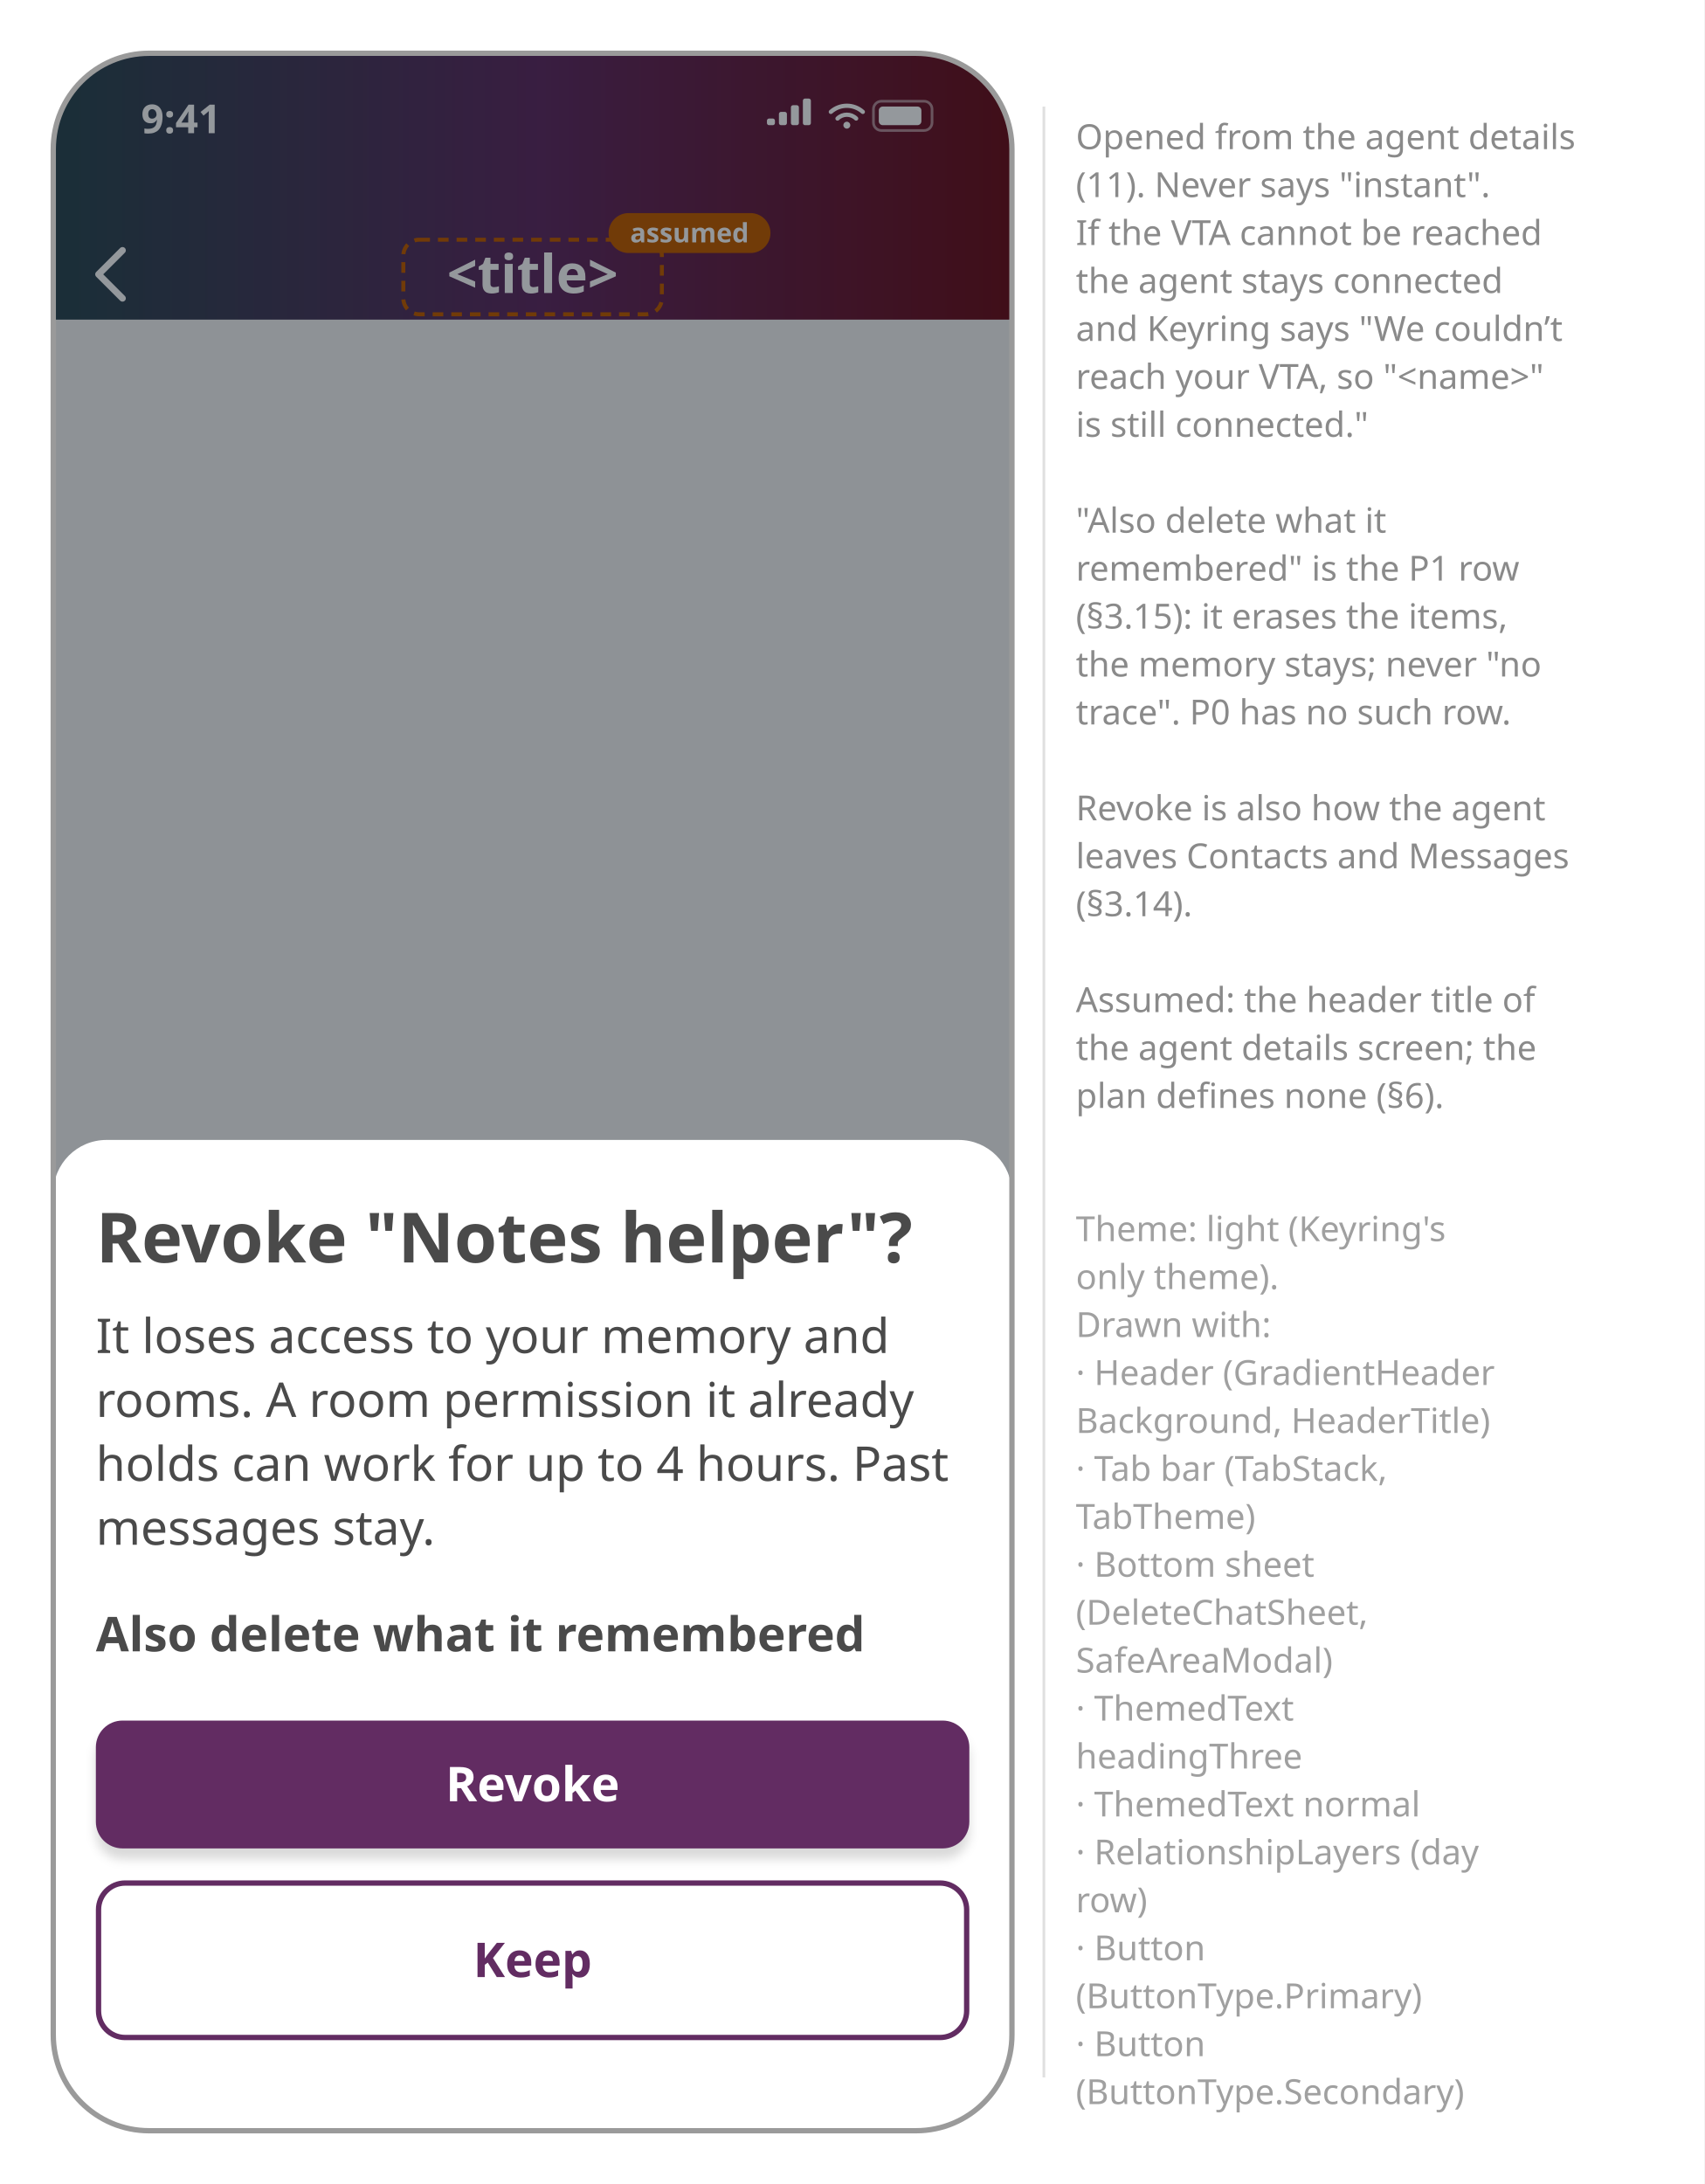
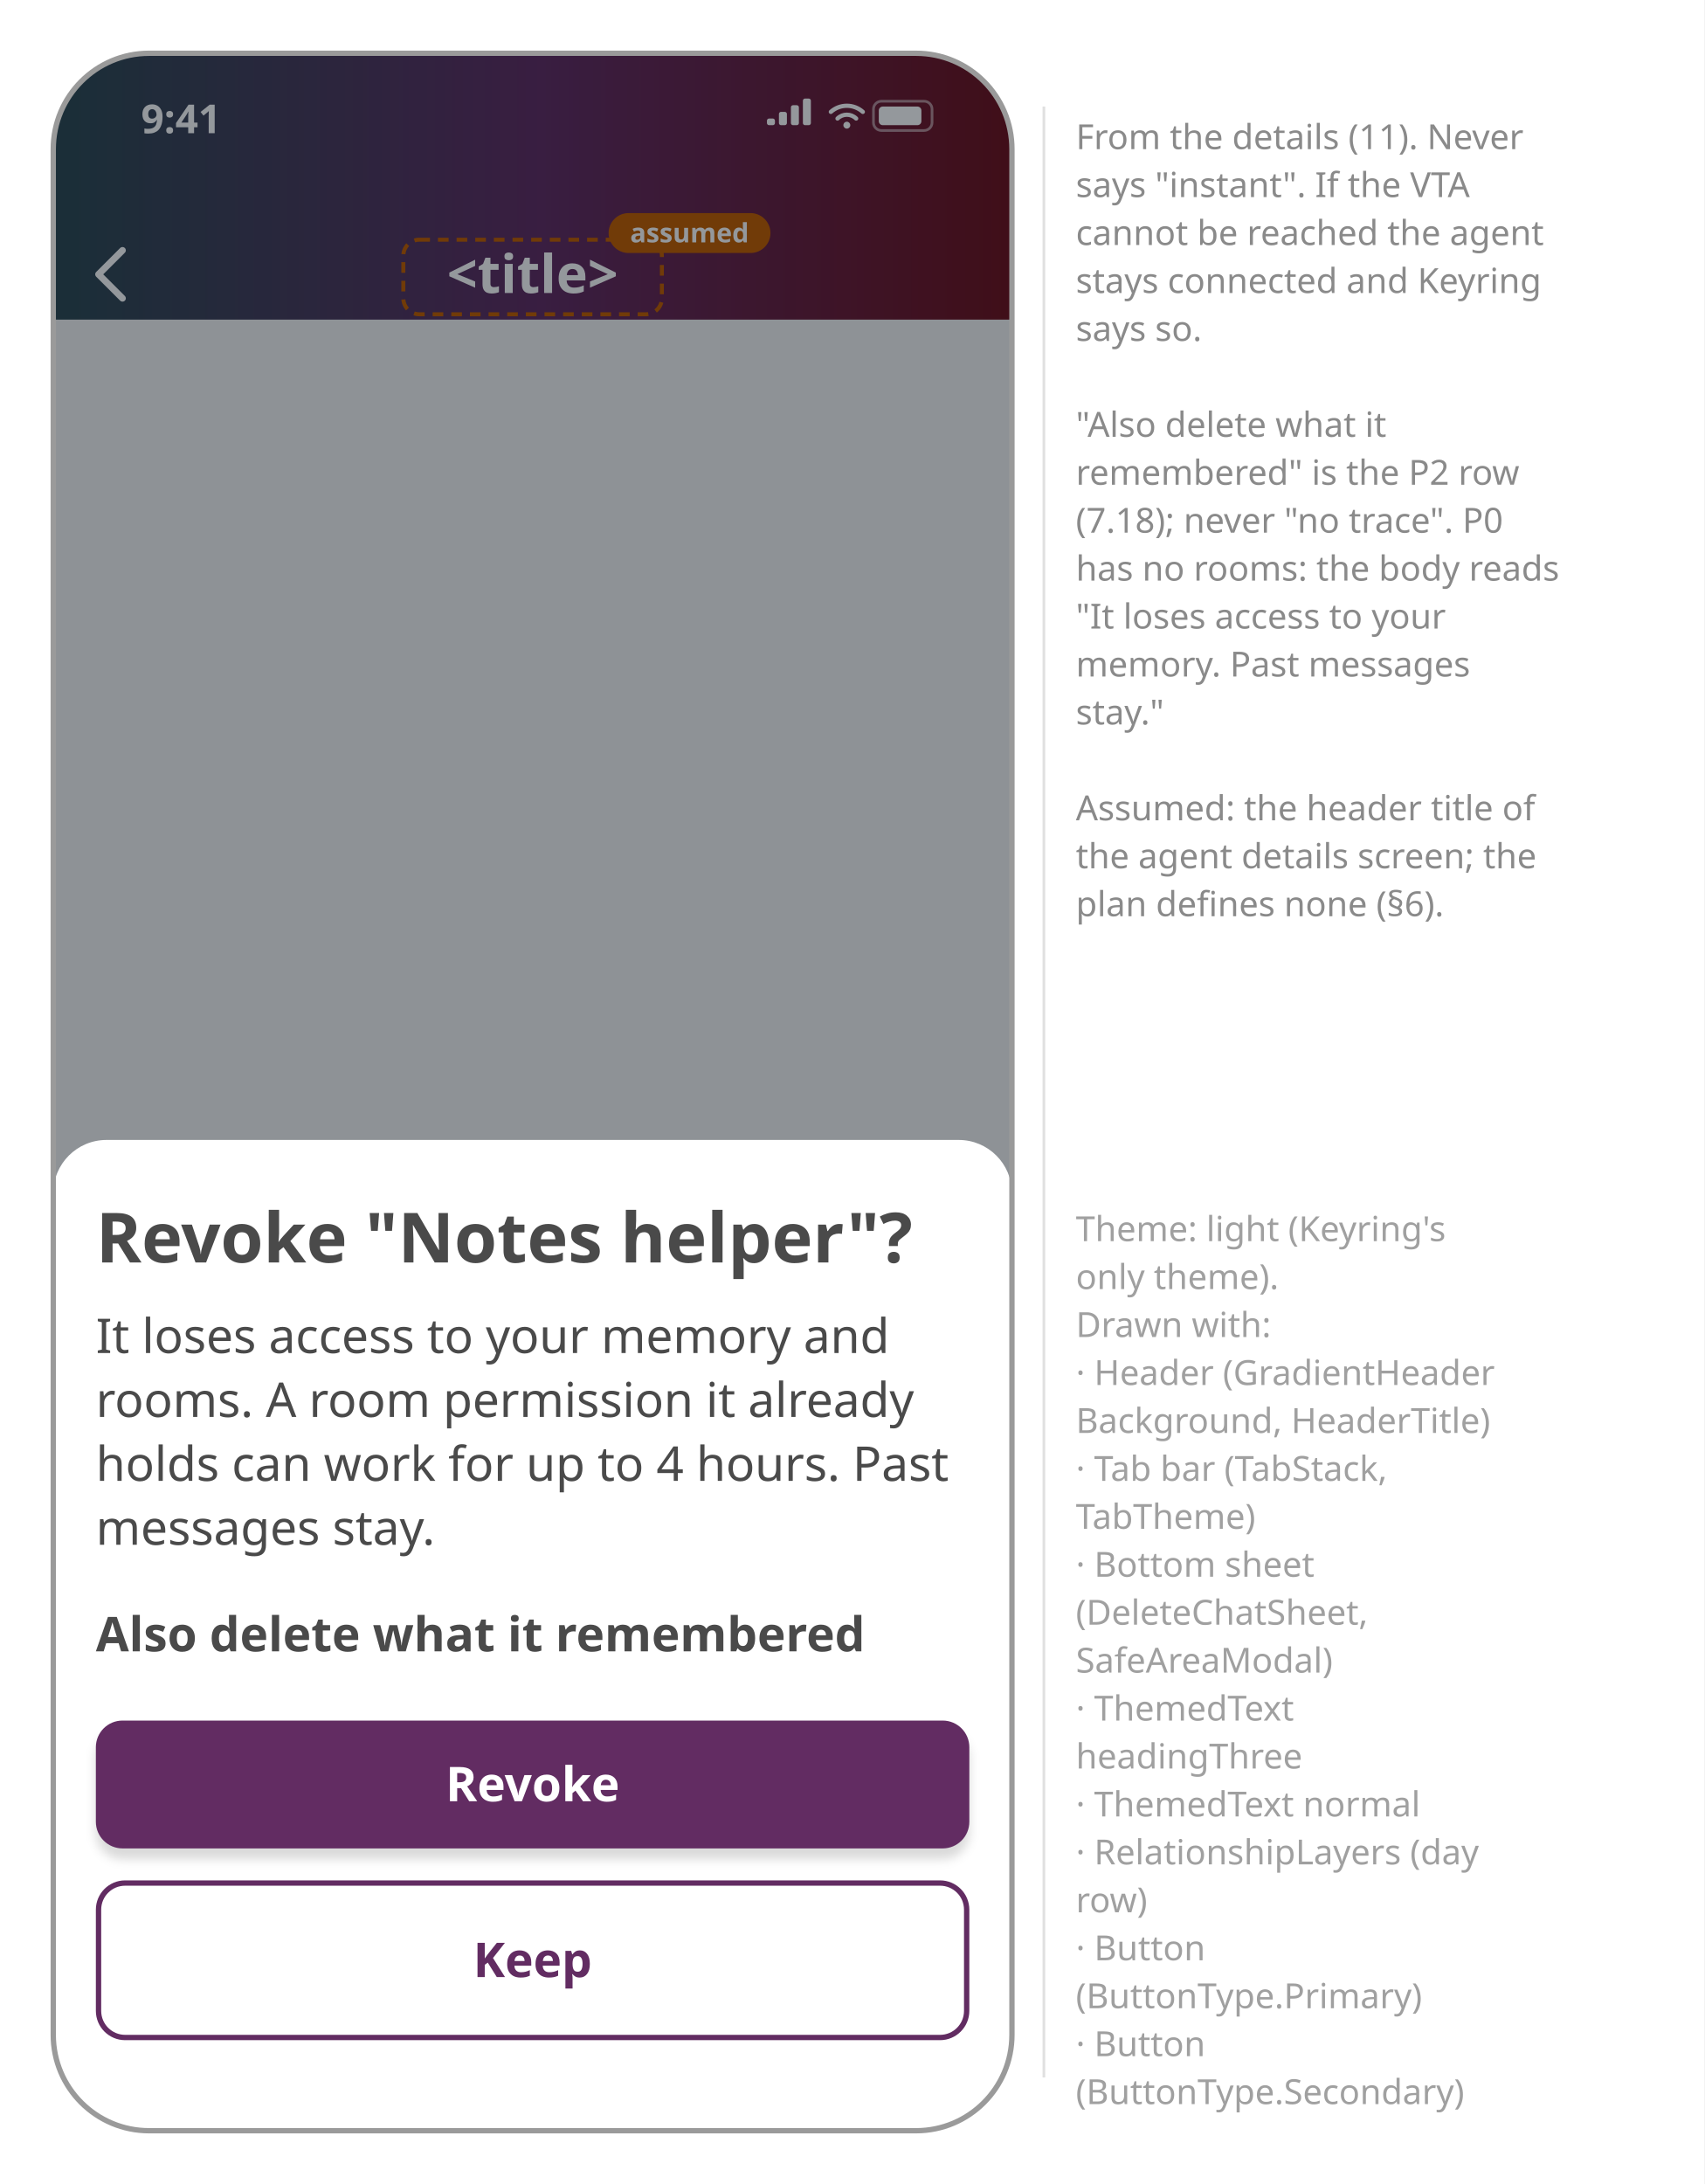
<svg xmlns="http://www.w3.org/2000/svg" width="640" height="820" viewBox="0 0 640 820" font-family="'Source Sans 3', 'SourceSans3-Regular', system-ui, sans-serif">
  <defs>
    <linearGradient id="kr-header" x1="0" y1="0" x2="1" y2="0">
      <stop offset="0.01" stop-color="#2E4953" />
      <stop offset="0.51" stop-color="#622C62" />
      <stop offset="1" stop-color="#6E121D" />
    </linearGradient>
    <filter id="kr-card-shadow" x="-10%" y="-30%" width="120%" height="160%">
      <feGaussianBlur stdDeviation="2" />
    </filter>
    <filter id="kr-button-shadow" x="-10%" y="-30%" width="120%" height="160%">
      <feGaussianBlur stdDeviation="2" />
    </filter>
    <clipPath id="kr-phone">
      <rect x="20" y="20" width="360" height="780" rx="36" />
    </clipPath>
  </defs>
  <rect width="640" height="820" fill="#FFFFFF" />
  <g clip-path="url(#kr-phone)">
    <rect x="20" y="20" width="360" height="780" fill="#F5F5F5" />
    <rect x="20" y="20" width="360" height="100" fill="url(#kr-header)" />
    <text x="68" y="50" font-family="system-ui, sans-serif" font-size="15" font-weight="600" fill="#FFFFFF" text-anchor="middle">9:41</text>
    <g fill="#FFFFFF">
      <rect x="288" y="44.5" width="3" height="2.5" rx="0.8" />
      <rect x="292.5" y="42" width="3" height="5" rx="0.8" />
      <rect x="297" y="39.5" width="3" height="7.5" rx="0.8" />
      <rect x="301.5" y="37" width="3" height="10" rx="0.8" />
    </g>
    <path d="M312 42 a9 9 0 0 1 12 0 M314.5 44.5 a5 5 0 0 1 7 0" fill="none" stroke="#FFFFFF" stroke-width="1.6" stroke-linecap="round" />
    <circle cx="318" cy="47" r="1.3" fill="#FFFFFF" />
    <rect x="328" y="38" width="22" height="11" rx="3" fill="none" stroke="#FFFFFF" stroke-opacity="0.5" />
    <rect x="330" y="40" width="16" height="7" rx="1.5" fill="#FFFFFF" />
    <path d="M46 94 l-9 9 l9 9" fill="none" stroke="#FFFFFF" stroke-width="2.5" stroke-linecap="round" stroke-linejoin="round" />
    <text x="200" y="110" font-family="system-ui, sans-serif" font-size="20" font-weight="700" fill="#FFFFFF" text-anchor="middle">&lt;title&gt;</text>
    <rect x="151.459" y="90" width="97.081" height="28" rx="6" fill="none" stroke="#C25E00" stroke-width="1.5" stroke-dasharray="4 3" />
    <rect x="228.541" y="80" width="60.778" height="15" rx="7.5" fill="#C25E00" />
    <text x="258.93" y="91" font-family="system-ui, sans-serif" font-size="10" font-weight="700" fill="#FFFFFF" text-anchor="middle">assumed</text>
    <rect x="20" y="711" width="360" height="89" fill="#010B13" />
    <g fill="none" stroke="#666666" stroke-width="1.7" stroke-linecap="round" stroke-linejoin="round">
      <circle cx="47" cy="726" r="4" />
      <path d="M40 739 a7 6 0 0 1 14 0" />
      <path d="M52 720 a4 4 0 1 1 1 7.6 M56 731 a6 6 0 0 1 4 6" />
    </g>
    <text x="50" y="757" font-size="10.7" fill="#666666" text-anchor="middle">Contacts</text>
    <g fill="none" stroke="#666666" stroke-width="1.7" stroke-linecap="round" stroke-linejoin="round">
      <path d="M101 722 h18 v13 h-11 l-4 4 v-4 h-3 z" />
      <path d="M105 727 h10 M105 731 h6" />
    </g>
    <text x="110" y="757" font-size="11.6" fill="#666666" text-anchor="middle">Message</text>
    <g fill="none" stroke="#666666" stroke-width="1.7" stroke-linecap="round" stroke-linejoin="round">
      <rect x="161" y="721" width="7" height="7" />
      <rect x="172" y="721" width="7" height="7" />
      <rect x="161" y="732" width="7" height="7" />
      <path d="M172 732 h3 v3 M179 732 v3 M175 739 h4" />
    </g>
    <text x="170" y="757" font-size="12.4" fill="#666666" text-anchor="middle">QR Code</text>
    <g fill="none" stroke="#666666" stroke-width="1.7" stroke-linecap="round" stroke-linejoin="round">
      <rect x="221" y="724" width="18" height="15" rx="2" />
      <path d="M223 724 l11 -4 l2 4 M233 731 h6 v4 h-6 z" />
    </g>
    <text x="230" y="757" font-size="14.0" fill="#666666" text-anchor="middle">Wallet</text>
    <g fill="none" stroke="#FFFFFF" stroke-width="1.7" stroke-linecap="round" stroke-linejoin="round">
      <path d="M290 720 l8 3 v6 c0 5 -4 8 -8 10 c-4 -2 -8 -5 -8 -10 v-6 z" />
      <circle cx="290" cy="729" r="2.5" />
      <path d="M286 735 a4 3 0 0 1 8 0" />
    </g>
    <text x="290" y="757" font-size="10.1" font-weight="700" fill="#FFFFFF" text-anchor="middle">My Agent</text>
    <g fill="none" stroke="#666666" stroke-width="1.7" stroke-linecap="round" stroke-linejoin="round">
      <circle cx="350" cy="730" r="10" />
      <circle cx="350" cy="727" r="3.2" />
      <path d="M344 737 a6 5 0 0 1 12 0" />
    </g>
    <text x="350" y="757" font-size="14.0" fill="#666666" text-anchor="middle">Menu</text>
    <rect x="20" y="20" width="360" height="780" fill="rgba(1,11,19,0.42)" />
    <path d="M20 448 a20 20 0 0 1 20 -20 h320 a20 20 0 0 1 20 20 V800 H20 Z" fill="#FFFFFF" />
    <text font-size="26" font-weight="700" fill="#4A4A4A">
      <tspan x="36" y="474">Revoke "Notes helper"?</tspan>
    </text>
    <text font-size="18" fill="#4A4A4A">
      <tspan x="36" y="508">It loses access to your memory and</tspan>
      <tspan x="36" dy="24">rooms. A room permission it already</tspan>
      <tspan x="36" dy="24">holds can work for up to 4 hours. Past</tspan>
      <tspan x="36" dy="24">messages stay.</tspan>
    </text>
    <text font-size="18" font-weight="700" fill="#4A4A4A">
      <tspan x="36" y="620">Also delete what it remembered</tspan>
    </text>
    <rect x="36" y="650" width="328" height="48" rx="10" fill="#000000" fill-opacity="0.15" filter="url(#kr-button-shadow)" />
    <rect x="36" y="646" width="328" height="48" rx="10" fill="#622C62" />
    <text x="200" y="676.3" font-size="18" font-weight="700" fill="#FFFFFF" text-anchor="middle">Revoke</text>
    <rect x="37" y="707" width="326" height="58" rx="10" fill="none" stroke="#622C62" stroke-width="2" />
    <text x="200" y="742.3" font-size="18" font-weight="700" fill="#622C62" text-anchor="middle">Keep</text>
    <rect x="140" y="788" width="120" height="5" rx="2.5" fill="#FFFFFF" opacity="0.6" />
  </g>
  <rect x="20" y="20" width="360" height="780" rx="36" fill="none" stroke="#9A9A9A" stroke-width="2" />
  <line x1="392" y1="40" x2="392" y2="780" stroke="#E0E0E0" stroke-width="1" />
  <text font-family="system-ui, sans-serif" font-size="13" fill="#8A8A8A">
-     <tspan x="404" y="56">Opened from the agent details</tspan>
-     <tspan x="404" dy="18">(11). Never says "instant".</tspan>
-     <tspan x="404" dy="18">If the VTA cannot be reached</tspan>
-     <tspan x="404" dy="18">the agent stays connected</tspan>
-     <tspan x="404" dy="18">and Keyring says "We couldn’t</tspan>
-     <tspan x="404" dy="18">reach your VTA, so "&lt;name&gt;"</tspan>
-     <tspan x="404" dy="18">is still connected."</tspan>
+     <tspan x="404" y="56">From the details (11). Never</tspan>
+     <tspan x="404" dy="18">says "instant". If the VTA</tspan>
+     <tspan x="404" dy="18">cannot be reached the agent</tspan>
+     <tspan x="404" dy="18">stays connected and Keyring</tspan>
+     <tspan x="404" dy="18">says so.</tspan>
    <tspan x="404" dy="18"> </tspan>
    <tspan x="404" dy="18">"Also delete what it</tspan>
-     <tspan x="404" dy="18">remembered" is the P1 row</tspan>
-     <tspan x="404" dy="18">(§3.15): it erases the items,</tspan>
-     <tspan x="404" dy="18">the memory stays; never "no</tspan>
-     <tspan x="404" dy="18">trace". P0 has no such row.</tspan>
-     <tspan x="404" dy="18"> </tspan>
-     <tspan x="404" dy="18">Revoke is also how the agent</tspan>
-     <tspan x="404" dy="18">leaves Contacts and Messages</tspan>
-     <tspan x="404" dy="18">(§3.14).</tspan>
+     <tspan x="404" dy="18">remembered" is the P2 row</tspan>
+     <tspan x="404" dy="18">(7.18); never "no trace". P0</tspan>
+     <tspan x="404" dy="18">has no rooms: the body reads</tspan>
+     <tspan x="404" dy="18">"It loses access to your</tspan>
+     <tspan x="404" dy="18">memory. Past messages</tspan>
+     <tspan x="404" dy="18">stay."</tspan>
    <tspan x="404" dy="18"> </tspan>
    <tspan x="404" dy="18">Assumed: the header title of</tspan>
    <tspan x="404" dy="18">the agent details screen; the</tspan>
    <tspan x="404" dy="18">plan defines none (§6).</tspan>
    <tspan x="404" dy="18"> </tspan>
  </text>
  <text font-family="system-ui, sans-serif" font-size="13" fill="#A0A0A0">
    <tspan x="404" y="466">Theme: light (Keyring's</tspan>
    <tspan x="404" dy="18">   only theme).</tspan>
    <tspan x="404" dy="18">Drawn with:</tspan>
    <tspan x="404" dy="18">· Header (GradientHeader</tspan>
    <tspan x="404" dy="18">   Background, HeaderTitle)</tspan>
    <tspan x="404" dy="18">· Tab bar (TabStack,</tspan>
    <tspan x="404" dy="18">   TabTheme)</tspan>
    <tspan x="404" dy="18">· Bottom sheet</tspan>
    <tspan x="404" dy="18">   (DeleteChatSheet,</tspan>
    <tspan x="404" dy="18">   SafeAreaModal)</tspan>
    <tspan x="404" dy="18">· ThemedText</tspan>
    <tspan x="404" dy="18">   headingThree</tspan>
    <tspan x="404" dy="18">· ThemedText normal</tspan>
    <tspan x="404" dy="18">· RelationshipLayers (day</tspan>
    <tspan x="404" dy="18">   row)</tspan>
    <tspan x="404" dy="18">· Button</tspan>
    <tspan x="404" dy="18">   (ButtonType.Primary)</tspan>
    <tspan x="404" dy="18">· Button</tspan>
    <tspan x="404" dy="18">   (ButtonType.Secondary)</tspan>
  </text>
</svg>
